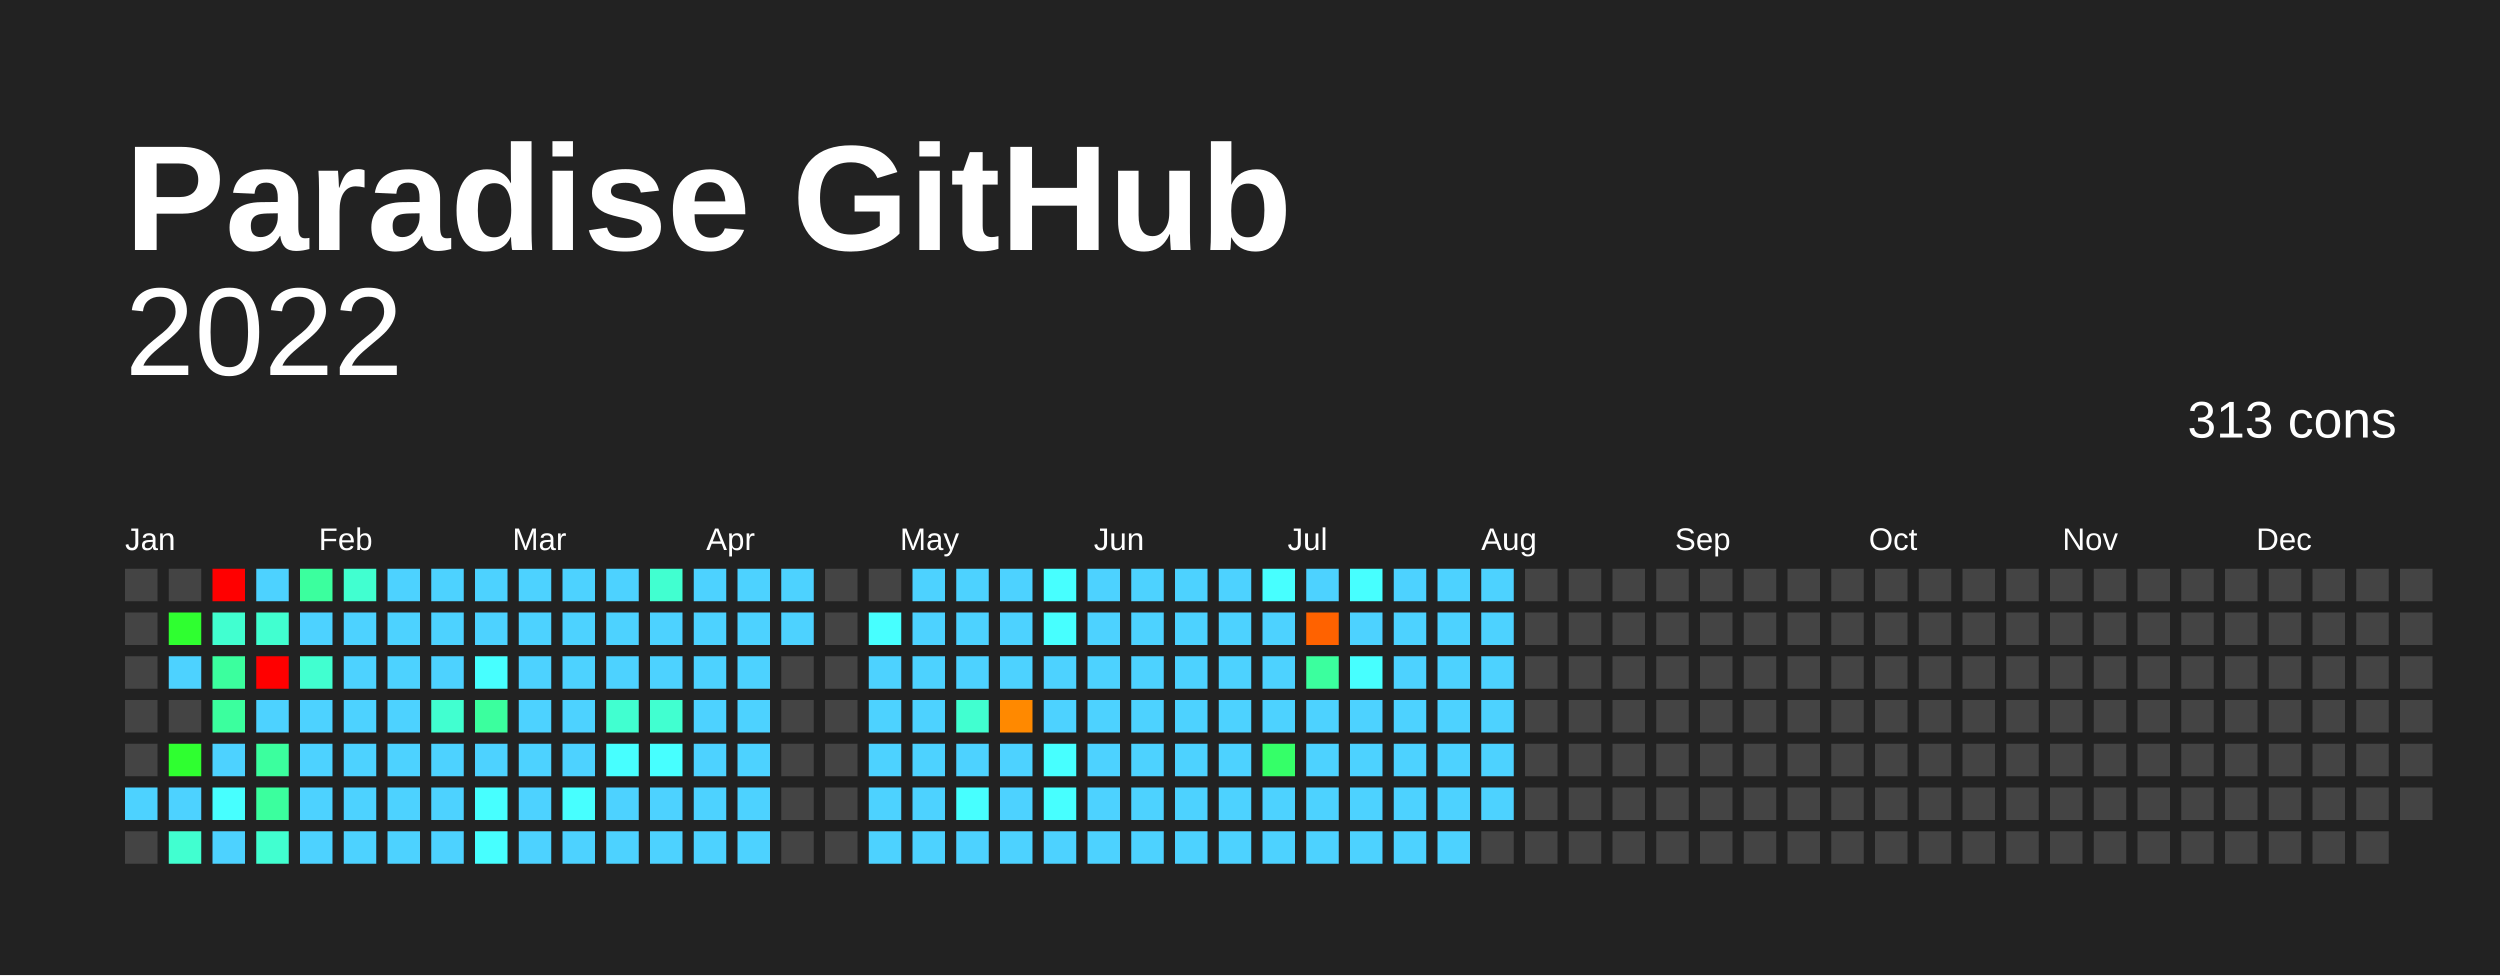
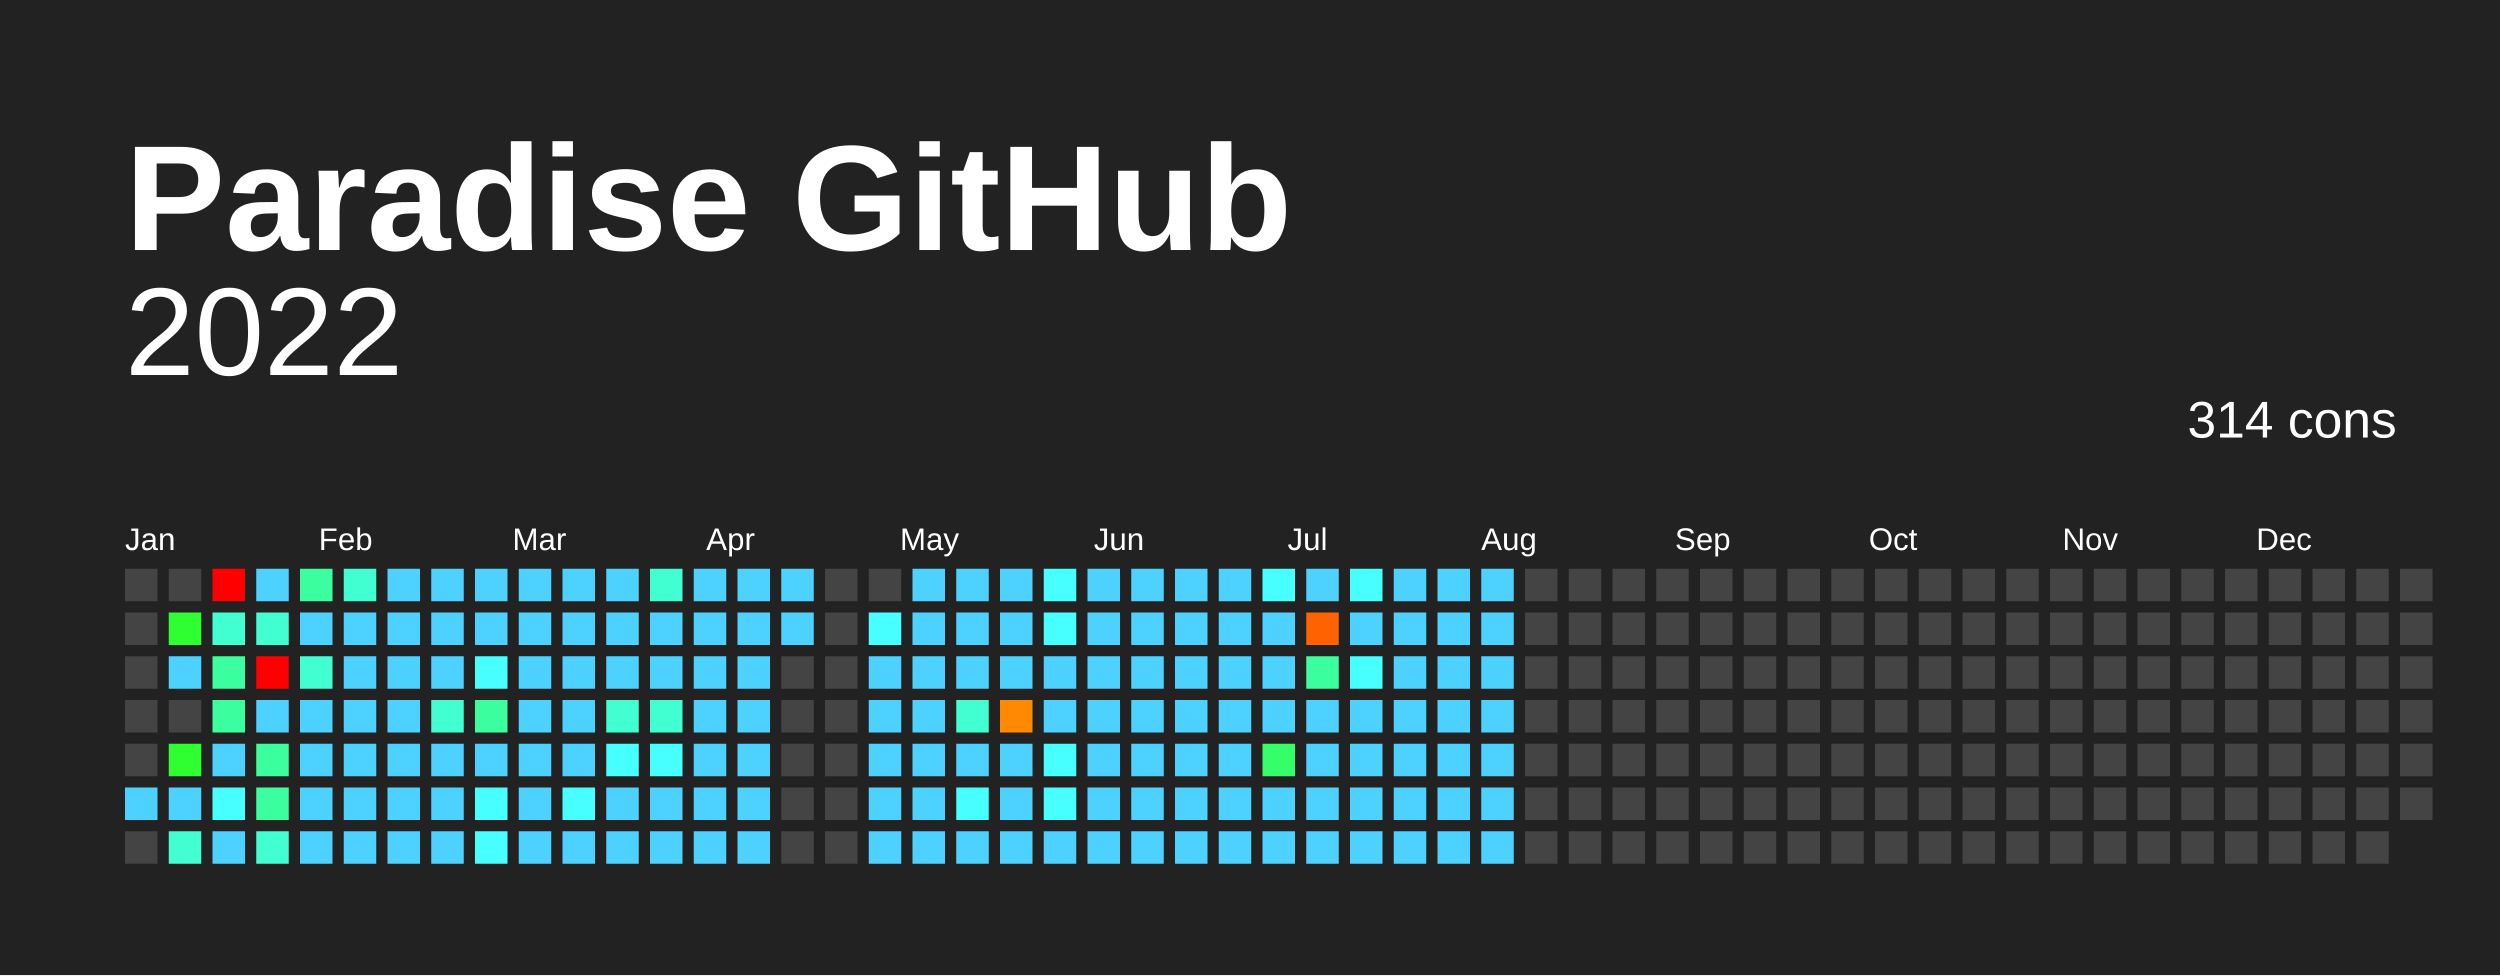
<svg xmlns="http://www.w3.org/2000/svg" baseProfile="full" height="78mm" version="1.1" viewBox="0,0,200,78" width="200mm">
  <defs />
  <rect fill="#222222" height="78" width="200" x="0" y="0" />
  <text fill="#FFFFFF" style="font-size:12px; font-family:Arial; font-weight:bold;" x="10" y="20">Paradise GitHub</text>
  <text alignment-baseline="hanging" fill="#FFFFFF" style="font-size:10.0px; font-family:Arial;" x="10" y="30">2022</text>
-   <text alignment-baseline="hanging" fill="#FFFFFF" style="font-size:4.125px; font-family:Arial;" x="175" y="35">313 cons</text>
+   <text alignment-baseline="hanging" fill="#FFFFFF" style="font-size:4.125px; font-family:Arial;" x="175" y="35">314 cons</text>
  <text fill="#FFFFFF" style="font-size:2.5px; font-family:Arial" x="10.0" y="44">Jan</text>
  <text fill="#FFFFFF" style="font-size:2.5px; font-family:Arial" x="25.5" y="44">Feb</text>
  <text fill="#FFFFFF" style="font-size:2.5px; font-family:Arial" x="41.0" y="44">Mar</text>
  <text fill="#FFFFFF" style="font-size:2.5px; font-family:Arial" x="56.5" y="44">Apr</text>
  <text fill="#FFFFFF" style="font-size:2.5px; font-family:Arial" x="72.0" y="44">May</text>
  <text fill="#FFFFFF" style="font-size:2.5px; font-family:Arial" x="87.5" y="44">Jun</text>
  <text fill="#FFFFFF" style="font-size:2.5px; font-family:Arial" x="103.0" y="44">Jul</text>
  <text fill="#FFFFFF" style="font-size:2.5px; font-family:Arial" x="118.5" y="44">Aug</text>
  <text fill="#FFFFFF" style="font-size:2.5px; font-family:Arial" x="134.0" y="44">Sep</text>
  <text fill="#FFFFFF" style="font-size:2.5px; font-family:Arial" x="149.5" y="44">Oct</text>
  <text fill="#FFFFFF" style="font-size:2.5px; font-family:Arial" x="165.0" y="44">Nov</text>
  <text fill="#FFFFFF" style="font-size:2.5px; font-family:Arial" x="180.5" y="44">Dec</text>
  <rect fill="#444444" height="2.6" width="2.6" x="10.0" y="45.5" />
  <rect fill="#444444" height="2.6" width="2.6" x="10.0" y="49.0" />
  <rect fill="#444444" height="2.6" width="2.6" x="10.0" y="52.5" />
  <rect fill="#444444" height="2.6" width="2.6" x="10.0" y="56.0" />
  <rect fill="#444444" height="2.6" width="2.6" x="10.0" y="59.5" />
  <rect fill="#4dd2ff" height="2.6" width="2.6" x="10.0" y="63.0" />
  <rect fill="#444444" height="2.6" width="2.6" x="10.0" y="66.5" />
  <rect fill="#444444" height="2.6" width="2.6" x="13.5" y="45.5" />
  <rect fill="#2fff30" height="2.6" width="2.6" x="13.5" y="49.0" />
  <rect fill="#4dd2ff" height="2.6" width="2.6" x="13.5" y="52.5" />
  <rect fill="#444444" height="2.6" width="2.6" x="13.5" y="56.0" />
  <rect fill="#2fff30" height="2.6" width="2.6" x="13.5" y="59.5" />
  <rect fill="#4dd2ff" height="2.6" width="2.6" x="13.5" y="63.0" />
  <rect fill="#41ffd0" height="2.6" width="2.6" x="13.5" y="66.5" />
  <rect fill="red" height="2.6" width="2.6" x="17.0" y="45.5" />
  <rect fill="#41ffd0" height="2.6" width="2.6" x="17.0" y="49.0" />
  <rect fill="#3bff9e" height="2.6" width="2.6" x="17.0" y="52.5" />
  <rect fill="#3bff9e" height="2.6" width="2.6" x="17.0" y="56.0" />
  <rect fill="#4dd2ff" height="2.6" width="2.6" x="17.0" y="59.5" />
  <rect fill="#47ffff" height="2.6" width="2.6" x="17.0" y="63.0" />
  <rect fill="#4dd2ff" height="2.6" width="2.6" x="17.0" y="66.5" />
  <rect fill="#4dd2ff" height="2.6" width="2.6" x="20.5" y="45.5" />
  <rect fill="#41ffd0" height="2.6" width="2.6" x="20.5" y="49.0" />
  <rect fill="red" height="2.6" width="2.6" x="20.5" y="52.5" />
  <rect fill="#4dd2ff" height="2.6" width="2.6" x="20.5" y="56.0" />
  <rect fill="#3bff9e" height="2.6" width="2.6" x="20.5" y="59.5" />
  <rect fill="#3bff9e" height="2.6" width="2.6" x="20.5" y="63.0" />
  <rect fill="#41ffd0" height="2.6" width="2.6" x="20.5" y="66.5" />
  <rect fill="#3bff9e" height="2.6" width="2.6" x="24.0" y="45.5" />
  <rect fill="#4dd2ff" height="2.6" width="2.6" x="24.0" y="49.0" />
  <rect fill="#41ffd0" height="2.6" width="2.6" x="24.0" y="52.5" />
  <rect fill="#4dd2ff" height="2.6" width="2.6" x="24.0" y="56.0" />
  <rect fill="#4dd2ff" height="2.6" width="2.6" x="24.0" y="59.5" />
  <rect fill="#4dd2ff" height="2.6" width="2.6" x="24.0" y="63.0" />
  <rect fill="#4dd2ff" height="2.6" width="2.6" x="24.0" y="66.5" />
  <rect fill="#41ffd0" height="2.6" width="2.6" x="27.5" y="45.5" />
  <rect fill="#4dd2ff" height="2.6" width="2.6" x="27.5" y="49.0" />
  <rect fill="#4dd2ff" height="2.6" width="2.6" x="27.5" y="52.5" />
  <rect fill="#4dd2ff" height="2.6" width="2.6" x="27.5" y="56.0" />
  <rect fill="#4dd2ff" height="2.6" width="2.6" x="27.5" y="59.5" />
  <rect fill="#4dd2ff" height="2.6" width="2.6" x="27.5" y="63.0" />
  <rect fill="#4dd2ff" height="2.6" width="2.6" x="27.5" y="66.5" />
  <rect fill="#4dd2ff" height="2.6" width="2.6" x="31.0" y="45.5" />
  <rect fill="#4dd2ff" height="2.6" width="2.6" x="31.0" y="49.0" />
  <rect fill="#4dd2ff" height="2.6" width="2.6" x="31.0" y="52.5" />
  <rect fill="#4dd2ff" height="2.6" width="2.6" x="31.0" y="56.0" />
  <rect fill="#4dd2ff" height="2.6" width="2.6" x="31.0" y="59.5" />
  <rect fill="#4dd2ff" height="2.6" width="2.6" x="31.0" y="63.0" />
  <rect fill="#4dd2ff" height="2.6" width="2.6" x="31.0" y="66.5" />
  <rect fill="#4dd2ff" height="2.6" width="2.6" x="34.5" y="45.5" />
  <rect fill="#4dd2ff" height="2.6" width="2.6" x="34.5" y="49.0" />
  <rect fill="#4dd2ff" height="2.6" width="2.6" x="34.5" y="52.5" />
  <rect fill="#41ffd0" height="2.6" width="2.6" x="34.5" y="56.0" />
  <rect fill="#4dd2ff" height="2.6" width="2.6" x="34.5" y="59.5" />
  <rect fill="#4dd2ff" height="2.6" width="2.6" x="34.5" y="63.0" />
  <rect fill="#4dd2ff" height="2.6" width="2.6" x="34.5" y="66.5" />
  <rect fill="#4dd2ff" height="2.6" width="2.6" x="38.0" y="45.5" />
  <rect fill="#4dd2ff" height="2.6" width="2.6" x="38.0" y="49.0" />
  <rect fill="#47ffff" height="2.6" width="2.6" x="38.0" y="52.5" />
  <rect fill="#3bff9e" height="2.6" width="2.6" x="38.0" y="56.0" />
  <rect fill="#4dd2ff" height="2.6" width="2.6" x="38.0" y="59.5" />
  <rect fill="#47ffff" height="2.6" width="2.6" x="38.0" y="63.0" />
  <rect fill="#47ffff" height="2.6" width="2.6" x="38.0" y="66.5" />
  <rect fill="#4dd2ff" height="2.6" width="2.6" x="41.5" y="45.5" />
  <rect fill="#4dd2ff" height="2.6" width="2.6" x="41.5" y="49.0" />
  <rect fill="#4dd2ff" height="2.6" width="2.6" x="41.5" y="52.5" />
  <rect fill="#4dd2ff" height="2.6" width="2.6" x="41.5" y="56.0" />
  <rect fill="#4dd2ff" height="2.6" width="2.6" x="41.5" y="59.5" />
  <rect fill="#4dd2ff" height="2.6" width="2.6" x="41.5" y="63.0" />
  <rect fill="#4dd2ff" height="2.6" width="2.6" x="41.5" y="66.5" />
  <rect fill="#4dd2ff" height="2.6" width="2.6" x="45.0" y="45.5" />
  <rect fill="#4dd2ff" height="2.6" width="2.6" x="45.0" y="49.0" />
  <rect fill="#4dd2ff" height="2.6" width="2.6" x="45.0" y="52.5" />
  <rect fill="#4dd2ff" height="2.6" width="2.6" x="45.0" y="56.0" />
  <rect fill="#4dd2ff" height="2.6" width="2.6" x="45.0" y="59.5" />
  <rect fill="#47ffff" height="2.6" width="2.6" x="45.0" y="63.0" />
  <rect fill="#4dd2ff" height="2.6" width="2.6" x="45.0" y="66.5" />
  <rect fill="#4dd2ff" height="2.6" width="2.6" x="48.5" y="45.5" />
  <rect fill="#4dd2ff" height="2.6" width="2.6" x="48.5" y="49.0" />
  <rect fill="#4dd2ff" height="2.6" width="2.6" x="48.5" y="52.5" />
  <rect fill="#41ffd0" height="2.6" width="2.6" x="48.5" y="56.0" />
  <rect fill="#47ffff" height="2.6" width="2.6" x="48.5" y="59.5" />
  <rect fill="#4dd2ff" height="2.6" width="2.6" x="48.5" y="63.0" />
  <rect fill="#4dd2ff" height="2.6" width="2.6" x="48.5" y="66.5" />
  <rect fill="#41ffd0" height="2.6" width="2.6" x="52.0" y="45.5" />
  <rect fill="#4dd2ff" height="2.6" width="2.6" x="52.0" y="49.0" />
  <rect fill="#4dd2ff" height="2.6" width="2.6" x="52.0" y="52.5" />
  <rect fill="#41ffd0" height="2.6" width="2.6" x="52.0" y="56.0" />
  <rect fill="#47ffff" height="2.6" width="2.6" x="52.0" y="59.5" />
  <rect fill="#4dd2ff" height="2.6" width="2.6" x="52.0" y="63.0" />
  <rect fill="#4dd2ff" height="2.6" width="2.6" x="52.0" y="66.5" />
  <rect fill="#4dd2ff" height="2.6" width="2.6" x="55.5" y="45.5" />
  <rect fill="#4dd2ff" height="2.6" width="2.6" x="55.5" y="49.0" />
  <rect fill="#4dd2ff" height="2.6" width="2.6" x="55.5" y="52.5" />
  <rect fill="#4dd2ff" height="2.6" width="2.6" x="55.5" y="56.0" />
  <rect fill="#4dd2ff" height="2.6" width="2.6" x="55.5" y="59.5" />
  <rect fill="#4dd2ff" height="2.6" width="2.6" x="55.5" y="63.0" />
  <rect fill="#4dd2ff" height="2.6" width="2.6" x="55.5" y="66.5" />
  <rect fill="#4dd2ff" height="2.6" width="2.6" x="59.0" y="45.5" />
  <rect fill="#4dd2ff" height="2.6" width="2.6" x="59.0" y="49.0" />
  <rect fill="#4dd2ff" height="2.6" width="2.6" x="59.0" y="52.5" />
  <rect fill="#4dd2ff" height="2.6" width="2.6" x="59.0" y="56.0" />
  <rect fill="#4dd2ff" height="2.6" width="2.6" x="59.0" y="59.5" />
  <rect fill="#4dd2ff" height="2.6" width="2.6" x="59.0" y="63.0" />
  <rect fill="#4dd2ff" height="2.6" width="2.6" x="59.0" y="66.5" />
  <rect fill="#4dd2ff" height="2.6" width="2.6" x="62.5" y="45.5" />
  <rect fill="#4dd2ff" height="2.6" width="2.6" x="62.5" y="49.0" />
  <rect fill="#444444" height="2.6" width="2.6" x="62.5" y="52.5" />
  <rect fill="#444444" height="2.6" width="2.6" x="62.5" y="56.0" />
  <rect fill="#444444" height="2.6" width="2.6" x="62.5" y="59.5" />
  <rect fill="#444444" height="2.6" width="2.6" x="62.5" y="63.0" />
  <rect fill="#444444" height="2.6" width="2.6" x="62.5" y="66.5" />
  <rect fill="#444444" height="2.6" width="2.6" x="66.0" y="45.5" />
  <rect fill="#444444" height="2.6" width="2.6" x="66.0" y="49.0" />
  <rect fill="#444444" height="2.6" width="2.6" x="66.0" y="52.5" />
  <rect fill="#444444" height="2.6" width="2.6" x="66.0" y="56.0" />
  <rect fill="#444444" height="2.6" width="2.6" x="66.0" y="59.5" />
  <rect fill="#444444" height="2.6" width="2.6" x="66.0" y="63.0" />
  <rect fill="#444444" height="2.6" width="2.6" x="66.0" y="66.5" />
  <rect fill="#444444" height="2.6" width="2.6" x="69.5" y="45.5" />
  <rect fill="#47ffff" height="2.6" width="2.6" x="69.5" y="49.0" />
  <rect fill="#4dd2ff" height="2.6" width="2.6" x="69.5" y="52.5" />
  <rect fill="#4dd2ff" height="2.6" width="2.6" x="69.5" y="56.0" />
  <rect fill="#4dd2ff" height="2.6" width="2.6" x="69.5" y="59.5" />
  <rect fill="#4dd2ff" height="2.6" width="2.6" x="69.5" y="63.0" />
  <rect fill="#4dd2ff" height="2.6" width="2.6" x="69.5" y="66.5" />
  <rect fill="#4dd2ff" height="2.6" width="2.6" x="73.0" y="45.5" />
  <rect fill="#4dd2ff" height="2.6" width="2.6" x="73.0" y="49.0" />
  <rect fill="#4dd2ff" height="2.6" width="2.6" x="73.0" y="52.5" />
  <rect fill="#4dd2ff" height="2.6" width="2.6" x="73.0" y="56.0" />
  <rect fill="#4dd2ff" height="2.6" width="2.6" x="73.0" y="59.5" />
  <rect fill="#4dd2ff" height="2.6" width="2.6" x="73.0" y="63.0" />
  <rect fill="#4dd2ff" height="2.6" width="2.6" x="73.0" y="66.5" />
  <rect fill="#4dd2ff" height="2.6" width="2.6" x="76.5" y="45.5" />
  <rect fill="#4dd2ff" height="2.6" width="2.6" x="76.5" y="49.0" />
  <rect fill="#4dd2ff" height="2.6" width="2.6" x="76.5" y="52.5" />
  <rect fill="#41ffd0" height="2.6" width="2.6" x="76.5" y="56.0" />
  <rect fill="#4dd2ff" height="2.6" width="2.6" x="76.5" y="59.5" />
  <rect fill="#47ffff" height="2.6" width="2.6" x="76.5" y="63.0" />
  <rect fill="#4dd2ff" height="2.6" width="2.6" x="76.5" y="66.5" />
  <rect fill="#4dd2ff" height="2.6" width="2.6" x="80.0" y="45.5" />
  <rect fill="#4dd2ff" height="2.6" width="2.6" x="80.0" y="49.0" />
  <rect fill="#4dd2ff" height="2.6" width="2.6" x="80.0" y="52.5" />
  <rect fill="#ff8900" height="2.6" width="2.6" x="80.0" y="56.0" />
  <rect fill="#4dd2ff" height="2.6" width="2.6" x="80.0" y="59.5" />
  <rect fill="#4dd2ff" height="2.6" width="2.6" x="80.0" y="63.0" />
  <rect fill="#4dd2ff" height="2.6" width="2.6" x="80.0" y="66.5" />
  <rect fill="#47ffff" height="2.6" width="2.6" x="83.5" y="45.5" />
  <rect fill="#47ffff" height="2.6" width="2.6" x="83.5" y="49.0" />
  <rect fill="#4dd2ff" height="2.6" width="2.6" x="83.5" y="52.5" />
  <rect fill="#4dd2ff" height="2.6" width="2.6" x="83.5" y="56.0" />
  <rect fill="#47ffff" height="2.6" width="2.6" x="83.5" y="59.5" />
  <rect fill="#47ffff" height="2.6" width="2.6" x="83.5" y="63.0" />
  <rect fill="#4dd2ff" height="2.6" width="2.6" x="83.5" y="66.5" />
  <rect fill="#4dd2ff" height="2.6" width="2.6" x="87.0" y="45.5" />
  <rect fill="#4dd2ff" height="2.6" width="2.6" x="87.0" y="49.0" />
  <rect fill="#4dd2ff" height="2.6" width="2.6" x="87.0" y="52.5" />
  <rect fill="#4dd2ff" height="2.6" width="2.6" x="87.0" y="56.0" />
  <rect fill="#4dd2ff" height="2.6" width="2.6" x="87.0" y="59.5" />
  <rect fill="#4dd2ff" height="2.6" width="2.6" x="87.0" y="63.0" />
  <rect fill="#4dd2ff" height="2.6" width="2.6" x="87.0" y="66.5" />
  <rect fill="#4dd2ff" height="2.6" width="2.6" x="90.5" y="45.5" />
  <rect fill="#4dd2ff" height="2.6" width="2.6" x="90.5" y="49.0" />
  <rect fill="#4dd2ff" height="2.6" width="2.6" x="90.5" y="52.5" />
  <rect fill="#4dd2ff" height="2.6" width="2.6" x="90.5" y="56.0" />
  <rect fill="#4dd2ff" height="2.6" width="2.6" x="90.5" y="59.5" />
  <rect fill="#4dd2ff" height="2.6" width="2.6" x="90.5" y="63.0" />
  <rect fill="#4dd2ff" height="2.6" width="2.6" x="90.5" y="66.5" />
  <rect fill="#4dd2ff" height="2.6" width="2.6" x="94.0" y="45.5" />
  <rect fill="#4dd2ff" height="2.6" width="2.6" x="94.0" y="49.0" />
  <rect fill="#4dd2ff" height="2.6" width="2.6" x="94.0" y="52.5" />
  <rect fill="#4dd2ff" height="2.6" width="2.6" x="94.0" y="56.0" />
  <rect fill="#4dd2ff" height="2.6" width="2.6" x="94.0" y="59.5" />
  <rect fill="#4dd2ff" height="2.6" width="2.6" x="94.0" y="63.0" />
  <rect fill="#4dd2ff" height="2.6" width="2.6" x="94.0" y="66.5" />
  <rect fill="#4dd2ff" height="2.6" width="2.6" x="97.5" y="45.5" />
  <rect fill="#4dd2ff" height="2.6" width="2.6" x="97.5" y="49.0" />
  <rect fill="#4dd2ff" height="2.6" width="2.6" x="97.5" y="52.5" />
  <rect fill="#4dd2ff" height="2.6" width="2.6" x="97.5" y="56.0" />
  <rect fill="#4dd2ff" height="2.6" width="2.6" x="97.5" y="59.5" />
  <rect fill="#4dd2ff" height="2.6" width="2.6" x="97.5" y="63.0" />
  <rect fill="#4dd2ff" height="2.6" width="2.6" x="97.5" y="66.5" />
  <rect fill="#47ffff" height="2.6" width="2.6" x="101.0" y="45.5" />
  <rect fill="#4dd2ff" height="2.6" width="2.6" x="101.0" y="49.0" />
  <rect fill="#4dd2ff" height="2.6" width="2.6" x="101.0" y="52.5" />
  <rect fill="#4dd2ff" height="2.6" width="2.6" x="101.0" y="56.0" />
  <rect fill="#35ff68" height="2.6" width="2.6" x="101.0" y="59.5" />
  <rect fill="#4dd2ff" height="2.6" width="2.6" x="101.0" y="63.0" />
  <rect fill="#4dd2ff" height="2.6" width="2.6" x="101.0" y="66.5" />
  <rect fill="#4dd2ff" height="2.6" width="2.6" x="104.5" y="45.5" />
  <rect fill="#ff6200" height="2.6" width="2.6" x="104.5" y="49.0" />
  <rect fill="#3bff9e" height="2.6" width="2.6" x="104.5" y="52.5" />
  <rect fill="#4dd2ff" height="2.6" width="2.6" x="104.5" y="56.0" />
  <rect fill="#4dd2ff" height="2.6" width="2.6" x="104.5" y="59.5" />
  <rect fill="#4dd2ff" height="2.6" width="2.6" x="104.5" y="63.0" />
  <rect fill="#4dd2ff" height="2.6" width="2.6" x="104.5" y="66.5" />
  <rect fill="#47ffff" height="2.6" width="2.6" x="108.0" y="45.5" />
  <rect fill="#4dd2ff" height="2.6" width="2.6" x="108.0" y="49.0" />
  <rect fill="#47ffff" height="2.6" width="2.6" x="108.0" y="52.5" />
  <rect fill="#4dd2ff" height="2.6" width="2.6" x="108.0" y="56.0" />
  <rect fill="#4dd2ff" height="2.6" width="2.6" x="108.0" y="59.5" />
  <rect fill="#4dd2ff" height="2.6" width="2.6" x="108.0" y="63.0" />
  <rect fill="#4dd2ff" height="2.6" width="2.6" x="108.0" y="66.5" />
  <rect fill="#4dd2ff" height="2.6" width="2.6" x="111.5" y="45.5" />
  <rect fill="#4dd2ff" height="2.6" width="2.6" x="111.5" y="49.0" />
  <rect fill="#4dd2ff" height="2.6" width="2.6" x="111.5" y="52.5" />
  <rect fill="#4dd2ff" height="2.6" width="2.6" x="111.5" y="56.0" />
  <rect fill="#4dd2ff" height="2.6" width="2.6" x="111.5" y="59.5" />
  <rect fill="#4dd2ff" height="2.6" width="2.6" x="111.5" y="63.0" />
  <rect fill="#4dd2ff" height="2.6" width="2.6" x="111.5" y="66.5" />
  <rect fill="#4dd2ff" height="2.6" width="2.6" x="115.0" y="45.5" />
  <rect fill="#4dd2ff" height="2.6" width="2.6" x="115.0" y="49.0" />
  <rect fill="#4dd2ff" height="2.6" width="2.6" x="115.0" y="52.5" />
  <rect fill="#4dd2ff" height="2.6" width="2.6" x="115.0" y="56.0" />
  <rect fill="#4dd2ff" height="2.6" width="2.6" x="115.0" y="59.5" />
  <rect fill="#4dd2ff" height="2.6" width="2.6" x="115.0" y="63.0" />
  <rect fill="#4dd2ff" height="2.6" width="2.6" x="115.0" y="66.5" />
  <rect fill="#4dd2ff" height="2.6" width="2.6" x="118.5" y="45.5" />
  <rect fill="#4dd2ff" height="2.6" width="2.6" x="118.5" y="49.0" />
  <rect fill="#4dd2ff" height="2.6" width="2.6" x="118.5" y="52.5" />
  <rect fill="#4dd2ff" height="2.6" width="2.6" x="118.5" y="56.0" />
  <rect fill="#4dd2ff" height="2.6" width="2.6" x="118.5" y="59.5" />
  <rect fill="#4dd2ff" height="2.6" width="2.6" x="118.5" y="63.0" />
-   <rect fill="#444444" height="2.6" width="2.6" x="118.5" y="66.5" />
+   <rect fill="#4dd2ff" height="2.6" width="2.6" x="118.5" y="66.5" />
  <rect fill="#444444" height="2.6" width="2.6" x="122.0" y="45.5" />
  <rect fill="#444444" height="2.6" width="2.6" x="122.0" y="49.0" />
  <rect fill="#444444" height="2.6" width="2.6" x="122.0" y="52.5" />
  <rect fill="#444444" height="2.6" width="2.6" x="122.0" y="56.0" />
  <rect fill="#444444" height="2.6" width="2.6" x="122.0" y="59.5" />
  <rect fill="#444444" height="2.6" width="2.6" x="122.0" y="63.0" />
  <rect fill="#444444" height="2.6" width="2.6" x="122.0" y="66.5" />
  <rect fill="#444444" height="2.6" width="2.6" x="125.5" y="45.5" />
  <rect fill="#444444" height="2.6" width="2.6" x="125.5" y="49.0" />
  <rect fill="#444444" height="2.6" width="2.6" x="125.5" y="52.5" />
  <rect fill="#444444" height="2.6" width="2.6" x="125.5" y="56.0" />
  <rect fill="#444444" height="2.6" width="2.6" x="125.5" y="59.5" />
  <rect fill="#444444" height="2.6" width="2.6" x="125.5" y="63.0" />
  <rect fill="#444444" height="2.6" width="2.6" x="125.5" y="66.5" />
  <rect fill="#444444" height="2.6" width="2.6" x="129.0" y="45.5" />
  <rect fill="#444444" height="2.6" width="2.6" x="129.0" y="49.0" />
  <rect fill="#444444" height="2.6" width="2.6" x="129.0" y="52.5" />
  <rect fill="#444444" height="2.6" width="2.6" x="129.0" y="56.0" />
  <rect fill="#444444" height="2.6" width="2.6" x="129.0" y="59.5" />
  <rect fill="#444444" height="2.6" width="2.6" x="129.0" y="63.0" />
  <rect fill="#444444" height="2.6" width="2.6" x="129.0" y="66.5" />
  <rect fill="#444444" height="2.6" width="2.6" x="132.5" y="45.5" />
  <rect fill="#444444" height="2.6" width="2.6" x="132.5" y="49.0" />
  <rect fill="#444444" height="2.6" width="2.6" x="132.5" y="52.5" />
  <rect fill="#444444" height="2.6" width="2.6" x="132.5" y="56.0" />
  <rect fill="#444444" height="2.6" width="2.6" x="132.5" y="59.5" />
  <rect fill="#444444" height="2.6" width="2.6" x="132.5" y="63.0" />
  <rect fill="#444444" height="2.6" width="2.6" x="132.5" y="66.5" />
  <rect fill="#444444" height="2.6" width="2.6" x="136.0" y="45.5" />
  <rect fill="#444444" height="2.6" width="2.6" x="136.0" y="49.0" />
  <rect fill="#444444" height="2.6" width="2.6" x="136.0" y="52.5" />
  <rect fill="#444444" height="2.6" width="2.6" x="136.0" y="56.0" />
  <rect fill="#444444" height="2.6" width="2.6" x="136.0" y="59.5" />
  <rect fill="#444444" height="2.6" width="2.6" x="136.0" y="63.0" />
  <rect fill="#444444" height="2.6" width="2.6" x="136.0" y="66.5" />
  <rect fill="#444444" height="2.6" width="2.6" x="139.5" y="45.5" />
  <rect fill="#444444" height="2.6" width="2.6" x="139.5" y="49.0" />
  <rect fill="#444444" height="2.6" width="2.6" x="139.5" y="52.5" />
  <rect fill="#444444" height="2.6" width="2.6" x="139.5" y="56.0" />
  <rect fill="#444444" height="2.6" width="2.6" x="139.5" y="59.5" />
  <rect fill="#444444" height="2.6" width="2.6" x="139.5" y="63.0" />
  <rect fill="#444444" height="2.6" width="2.6" x="139.5" y="66.5" />
  <rect fill="#444444" height="2.6" width="2.6" x="143.0" y="45.5" />
  <rect fill="#444444" height="2.6" width="2.6" x="143.0" y="49.0" />
  <rect fill="#444444" height="2.6" width="2.6" x="143.0" y="52.5" />
  <rect fill="#444444" height="2.6" width="2.6" x="143.0" y="56.0" />
  <rect fill="#444444" height="2.6" width="2.6" x="143.0" y="59.5" />
  <rect fill="#444444" height="2.6" width="2.6" x="143.0" y="63.0" />
  <rect fill="#444444" height="2.6" width="2.6" x="143.0" y="66.5" />
  <rect fill="#444444" height="2.6" width="2.6" x="146.5" y="45.5" />
  <rect fill="#444444" height="2.6" width="2.6" x="146.5" y="49.0" />
  <rect fill="#444444" height="2.6" width="2.6" x="146.5" y="52.5" />
  <rect fill="#444444" height="2.6" width="2.6" x="146.5" y="56.0" />
  <rect fill="#444444" height="2.6" width="2.6" x="146.5" y="59.5" />
  <rect fill="#444444" height="2.6" width="2.6" x="146.5" y="63.0" />
  <rect fill="#444444" height="2.6" width="2.6" x="146.5" y="66.5" />
  <rect fill="#444444" height="2.6" width="2.6" x="150.0" y="45.5" />
  <rect fill="#444444" height="2.6" width="2.6" x="150.0" y="49.0" />
  <rect fill="#444444" height="2.6" width="2.6" x="150.0" y="52.5" />
  <rect fill="#444444" height="2.6" width="2.6" x="150.0" y="56.0" />
  <rect fill="#444444" height="2.6" width="2.6" x="150.0" y="59.5" />
  <rect fill="#444444" height="2.6" width="2.6" x="150.0" y="63.0" />
  <rect fill="#444444" height="2.6" width="2.6" x="150.0" y="66.5" />
  <rect fill="#444444" height="2.6" width="2.6" x="153.5" y="45.5" />
  <rect fill="#444444" height="2.6" width="2.6" x="153.5" y="49.0" />
  <rect fill="#444444" height="2.6" width="2.6" x="153.5" y="52.5" />
  <rect fill="#444444" height="2.6" width="2.6" x="153.5" y="56.0" />
  <rect fill="#444444" height="2.6" width="2.6" x="153.5" y="59.5" />
  <rect fill="#444444" height="2.6" width="2.6" x="153.5" y="63.0" />
  <rect fill="#444444" height="2.6" width="2.6" x="153.5" y="66.5" />
  <rect fill="#444444" height="2.6" width="2.6" x="157.0" y="45.5" />
  <rect fill="#444444" height="2.6" width="2.6" x="157.0" y="49.0" />
  <rect fill="#444444" height="2.6" width="2.6" x="157.0" y="52.5" />
  <rect fill="#444444" height="2.6" width="2.6" x="157.0" y="56.0" />
  <rect fill="#444444" height="2.6" width="2.6" x="157.0" y="59.5" />
  <rect fill="#444444" height="2.6" width="2.6" x="157.0" y="63.0" />
  <rect fill="#444444" height="2.6" width="2.6" x="157.0" y="66.5" />
  <rect fill="#444444" height="2.6" width="2.6" x="160.5" y="45.5" />
  <rect fill="#444444" height="2.6" width="2.6" x="160.5" y="49.0" />
  <rect fill="#444444" height="2.6" width="2.6" x="160.5" y="52.5" />
  <rect fill="#444444" height="2.6" width="2.6" x="160.5" y="56.0" />
  <rect fill="#444444" height="2.6" width="2.6" x="160.5" y="59.5" />
  <rect fill="#444444" height="2.6" width="2.6" x="160.5" y="63.0" />
  <rect fill="#444444" height="2.6" width="2.6" x="160.5" y="66.5" />
  <rect fill="#444444" height="2.6" width="2.6" x="164.0" y="45.5" />
  <rect fill="#444444" height="2.6" width="2.6" x="164.0" y="49.0" />
  <rect fill="#444444" height="2.6" width="2.6" x="164.0" y="52.5" />
  <rect fill="#444444" height="2.6" width="2.6" x="164.0" y="56.0" />
  <rect fill="#444444" height="2.6" width="2.6" x="164.0" y="59.5" />
  <rect fill="#444444" height="2.6" width="2.6" x="164.0" y="63.0" />
  <rect fill="#444444" height="2.6" width="2.6" x="164.0" y="66.5" />
  <rect fill="#444444" height="2.6" width="2.6" x="167.5" y="45.5" />
  <rect fill="#444444" height="2.6" width="2.6" x="167.5" y="49.0" />
  <rect fill="#444444" height="2.6" width="2.6" x="167.5" y="52.5" />
  <rect fill="#444444" height="2.6" width="2.6" x="167.5" y="56.0" />
  <rect fill="#444444" height="2.6" width="2.6" x="167.5" y="59.5" />
  <rect fill="#444444" height="2.6" width="2.6" x="167.5" y="63.0" />
  <rect fill="#444444" height="2.6" width="2.6" x="167.5" y="66.5" />
  <rect fill="#444444" height="2.6" width="2.6" x="171.0" y="45.5" />
  <rect fill="#444444" height="2.6" width="2.6" x="171.0" y="49.0" />
  <rect fill="#444444" height="2.6" width="2.6" x="171.0" y="52.5" />
  <rect fill="#444444" height="2.6" width="2.6" x="171.0" y="56.0" />
  <rect fill="#444444" height="2.6" width="2.6" x="171.0" y="59.5" />
  <rect fill="#444444" height="2.6" width="2.6" x="171.0" y="63.0" />
  <rect fill="#444444" height="2.6" width="2.6" x="171.0" y="66.5" />
  <rect fill="#444444" height="2.6" width="2.6" x="174.5" y="45.5" />
  <rect fill="#444444" height="2.6" width="2.6" x="174.5" y="49.0" />
  <rect fill="#444444" height="2.6" width="2.6" x="174.5" y="52.5" />
  <rect fill="#444444" height="2.6" width="2.6" x="174.5" y="56.0" />
  <rect fill="#444444" height="2.6" width="2.6" x="174.5" y="59.5" />
  <rect fill="#444444" height="2.6" width="2.6" x="174.5" y="63.0" />
  <rect fill="#444444" height="2.6" width="2.6" x="174.5" y="66.5" />
  <rect fill="#444444" height="2.6" width="2.6" x="178.0" y="45.5" />
  <rect fill="#444444" height="2.6" width="2.6" x="178.0" y="49.0" />
  <rect fill="#444444" height="2.6" width="2.6" x="178.0" y="52.5" />
  <rect fill="#444444" height="2.6" width="2.6" x="178.0" y="56.0" />
  <rect fill="#444444" height="2.6" width="2.6" x="178.0" y="59.5" />
  <rect fill="#444444" height="2.6" width="2.6" x="178.0" y="63.0" />
  <rect fill="#444444" height="2.6" width="2.6" x="178.0" y="66.5" />
  <rect fill="#444444" height="2.6" width="2.6" x="181.5" y="45.5" />
  <rect fill="#444444" height="2.6" width="2.6" x="181.5" y="49.0" />
  <rect fill="#444444" height="2.6" width="2.6" x="181.5" y="52.5" />
  <rect fill="#444444" height="2.6" width="2.6" x="181.5" y="56.0" />
  <rect fill="#444444" height="2.6" width="2.6" x="181.5" y="59.5" />
  <rect fill="#444444" height="2.6" width="2.6" x="181.5" y="63.0" />
  <rect fill="#444444" height="2.6" width="2.6" x="181.5" y="66.5" />
  <rect fill="#444444" height="2.6" width="2.6" x="185.0" y="45.5" />
  <rect fill="#444444" height="2.6" width="2.6" x="185.0" y="49.0" />
  <rect fill="#444444" height="2.6" width="2.6" x="185.0" y="52.5" />
  <rect fill="#444444" height="2.6" width="2.6" x="185.0" y="56.0" />
  <rect fill="#444444" height="2.6" width="2.6" x="185.0" y="59.5" />
  <rect fill="#444444" height="2.6" width="2.6" x="185.0" y="63.0" />
  <rect fill="#444444" height="2.6" width="2.6" x="185.0" y="66.5" />
  <rect fill="#444444" height="2.6" width="2.6" x="188.5" y="45.5" />
  <rect fill="#444444" height="2.6" width="2.6" x="188.5" y="49.0" />
  <rect fill="#444444" height="2.6" width="2.6" x="188.5" y="52.5" />
  <rect fill="#444444" height="2.6" width="2.6" x="188.5" y="56.0" />
  <rect fill="#444444" height="2.6" width="2.6" x="188.5" y="59.5" />
  <rect fill="#444444" height="2.6" width="2.6" x="188.5" y="63.0" />
  <rect fill="#444444" height="2.6" width="2.6" x="188.5" y="66.5" />
  <rect fill="#444444" height="2.6" width="2.6" x="192.0" y="45.5" />
  <rect fill="#444444" height="2.6" width="2.6" x="192.0" y="49.0" />
  <rect fill="#444444" height="2.6" width="2.6" x="192.0" y="52.5" />
  <rect fill="#444444" height="2.6" width="2.6" x="192.0" y="56.0" />
  <rect fill="#444444" height="2.6" width="2.6" x="192.0" y="59.5" />
  <rect fill="#444444" height="2.6" width="2.6" x="192.0" y="63.0" />
</svg>
